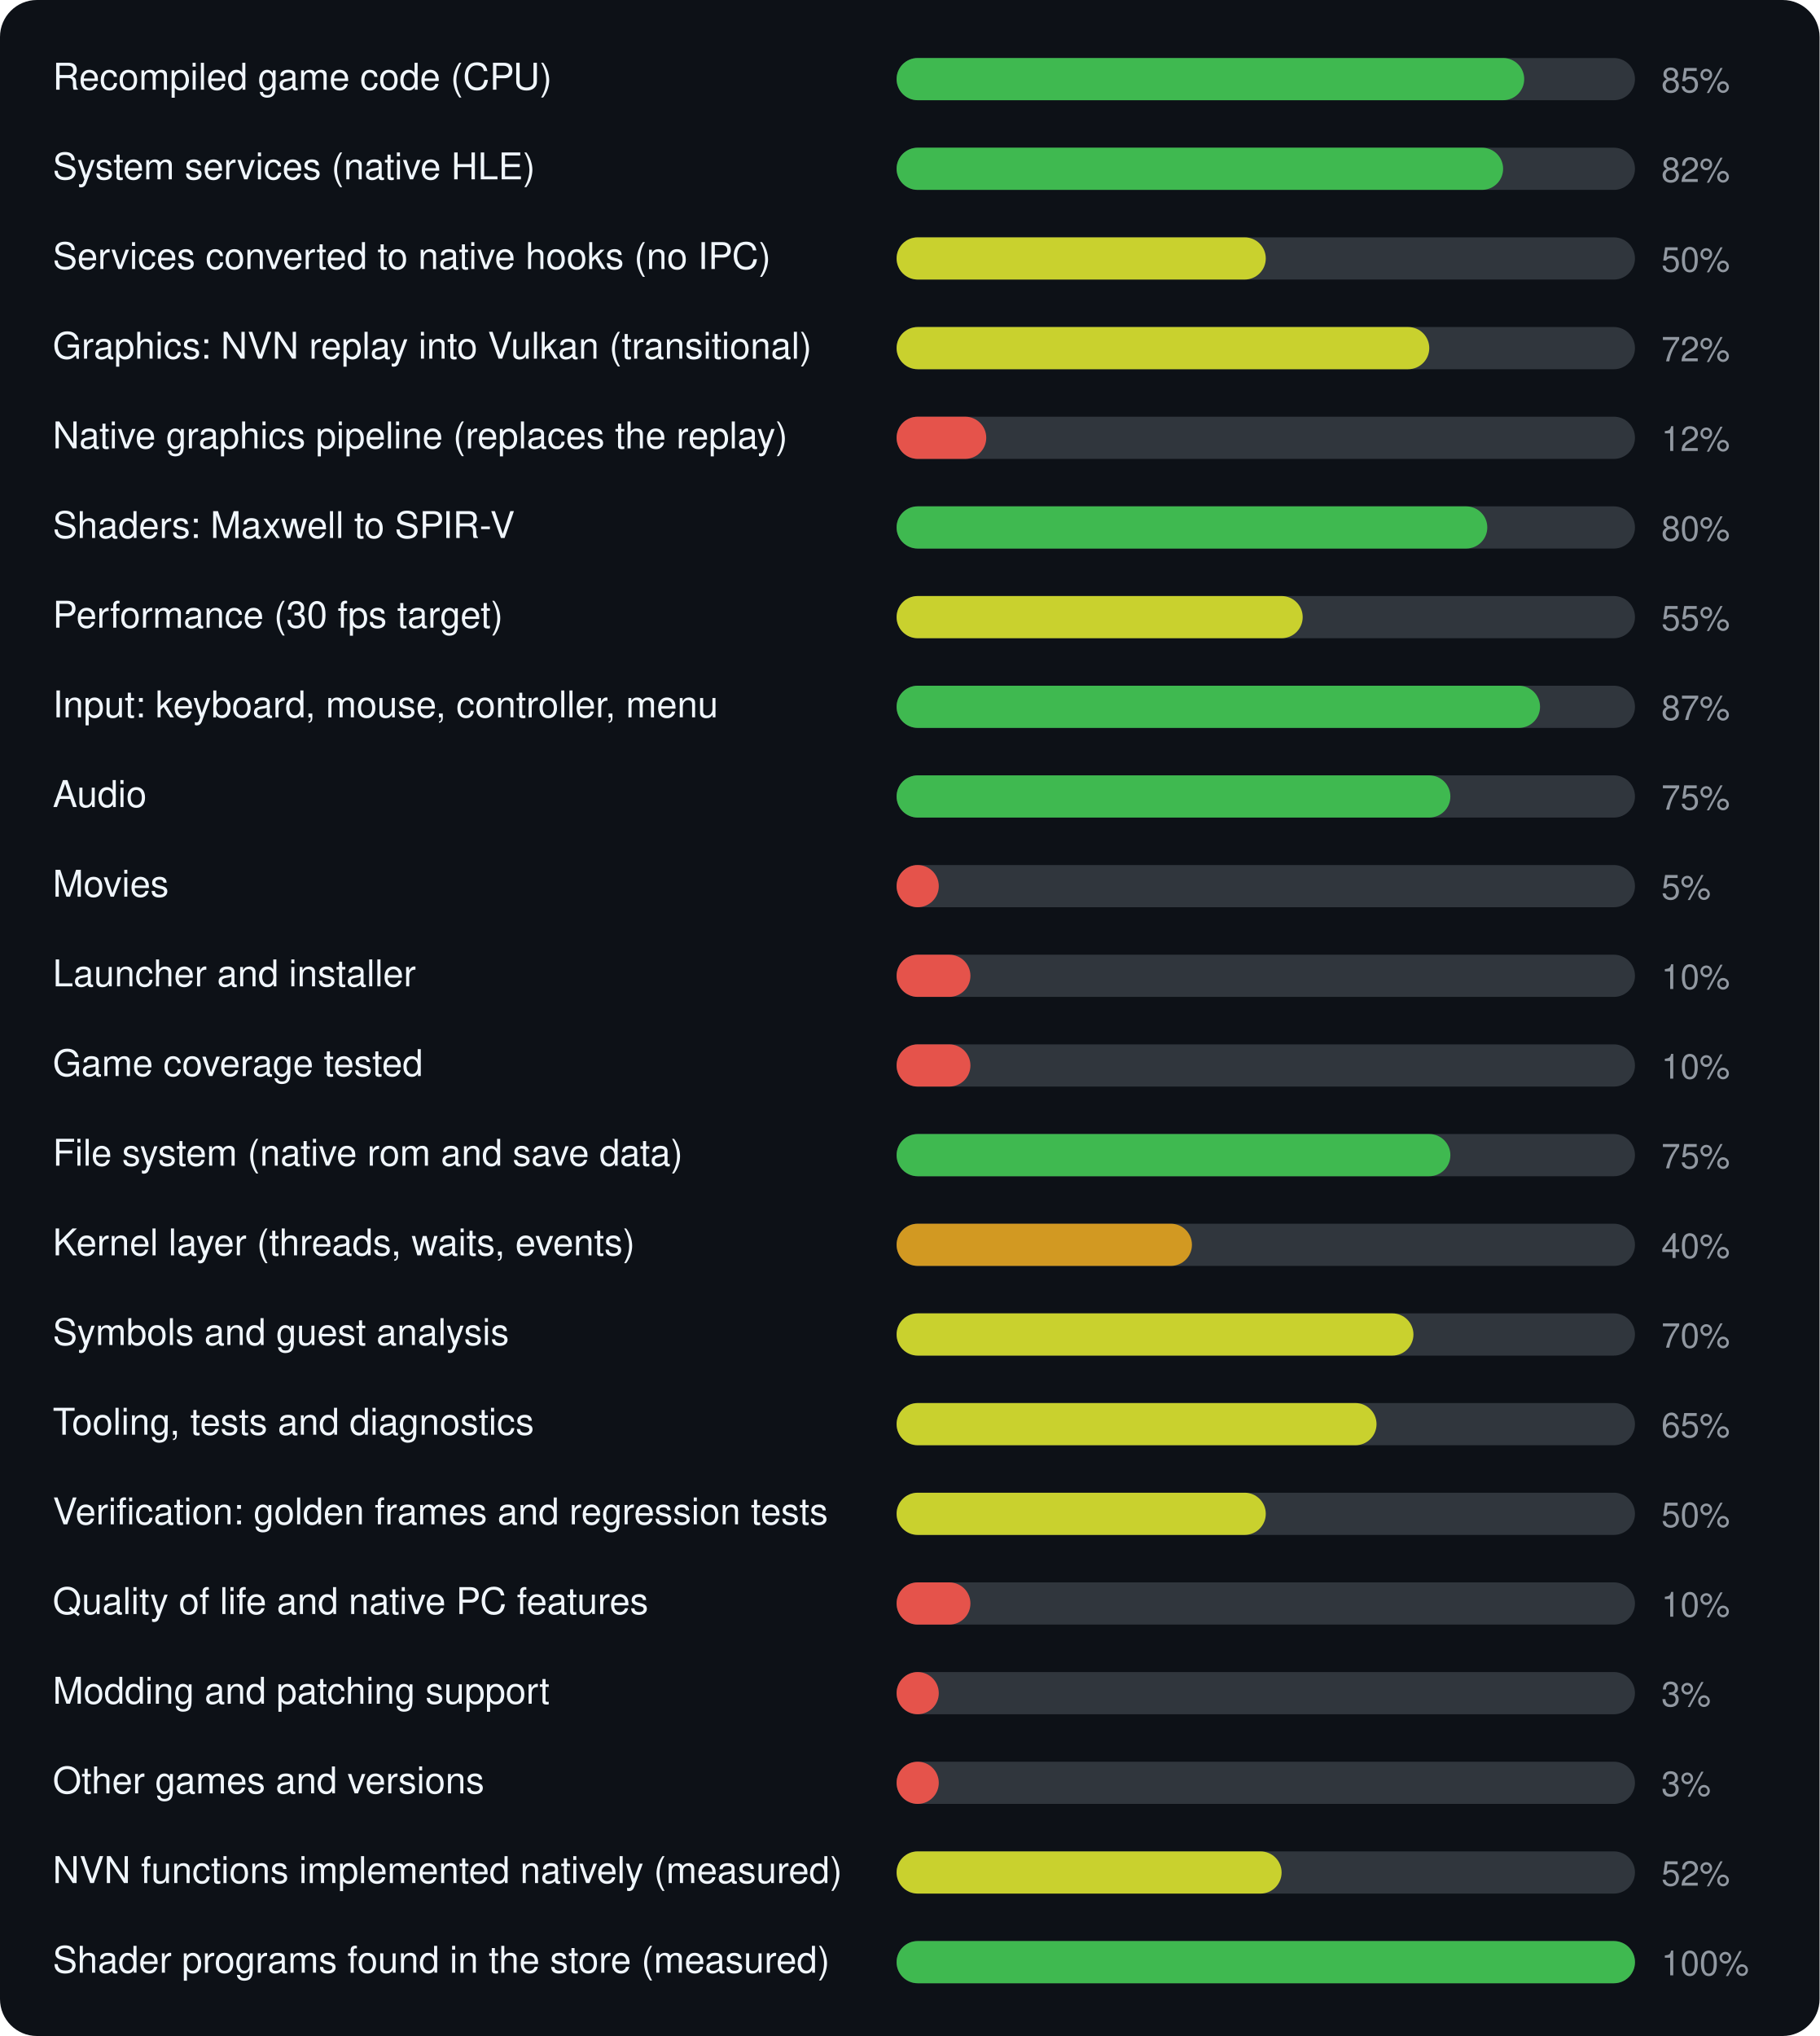
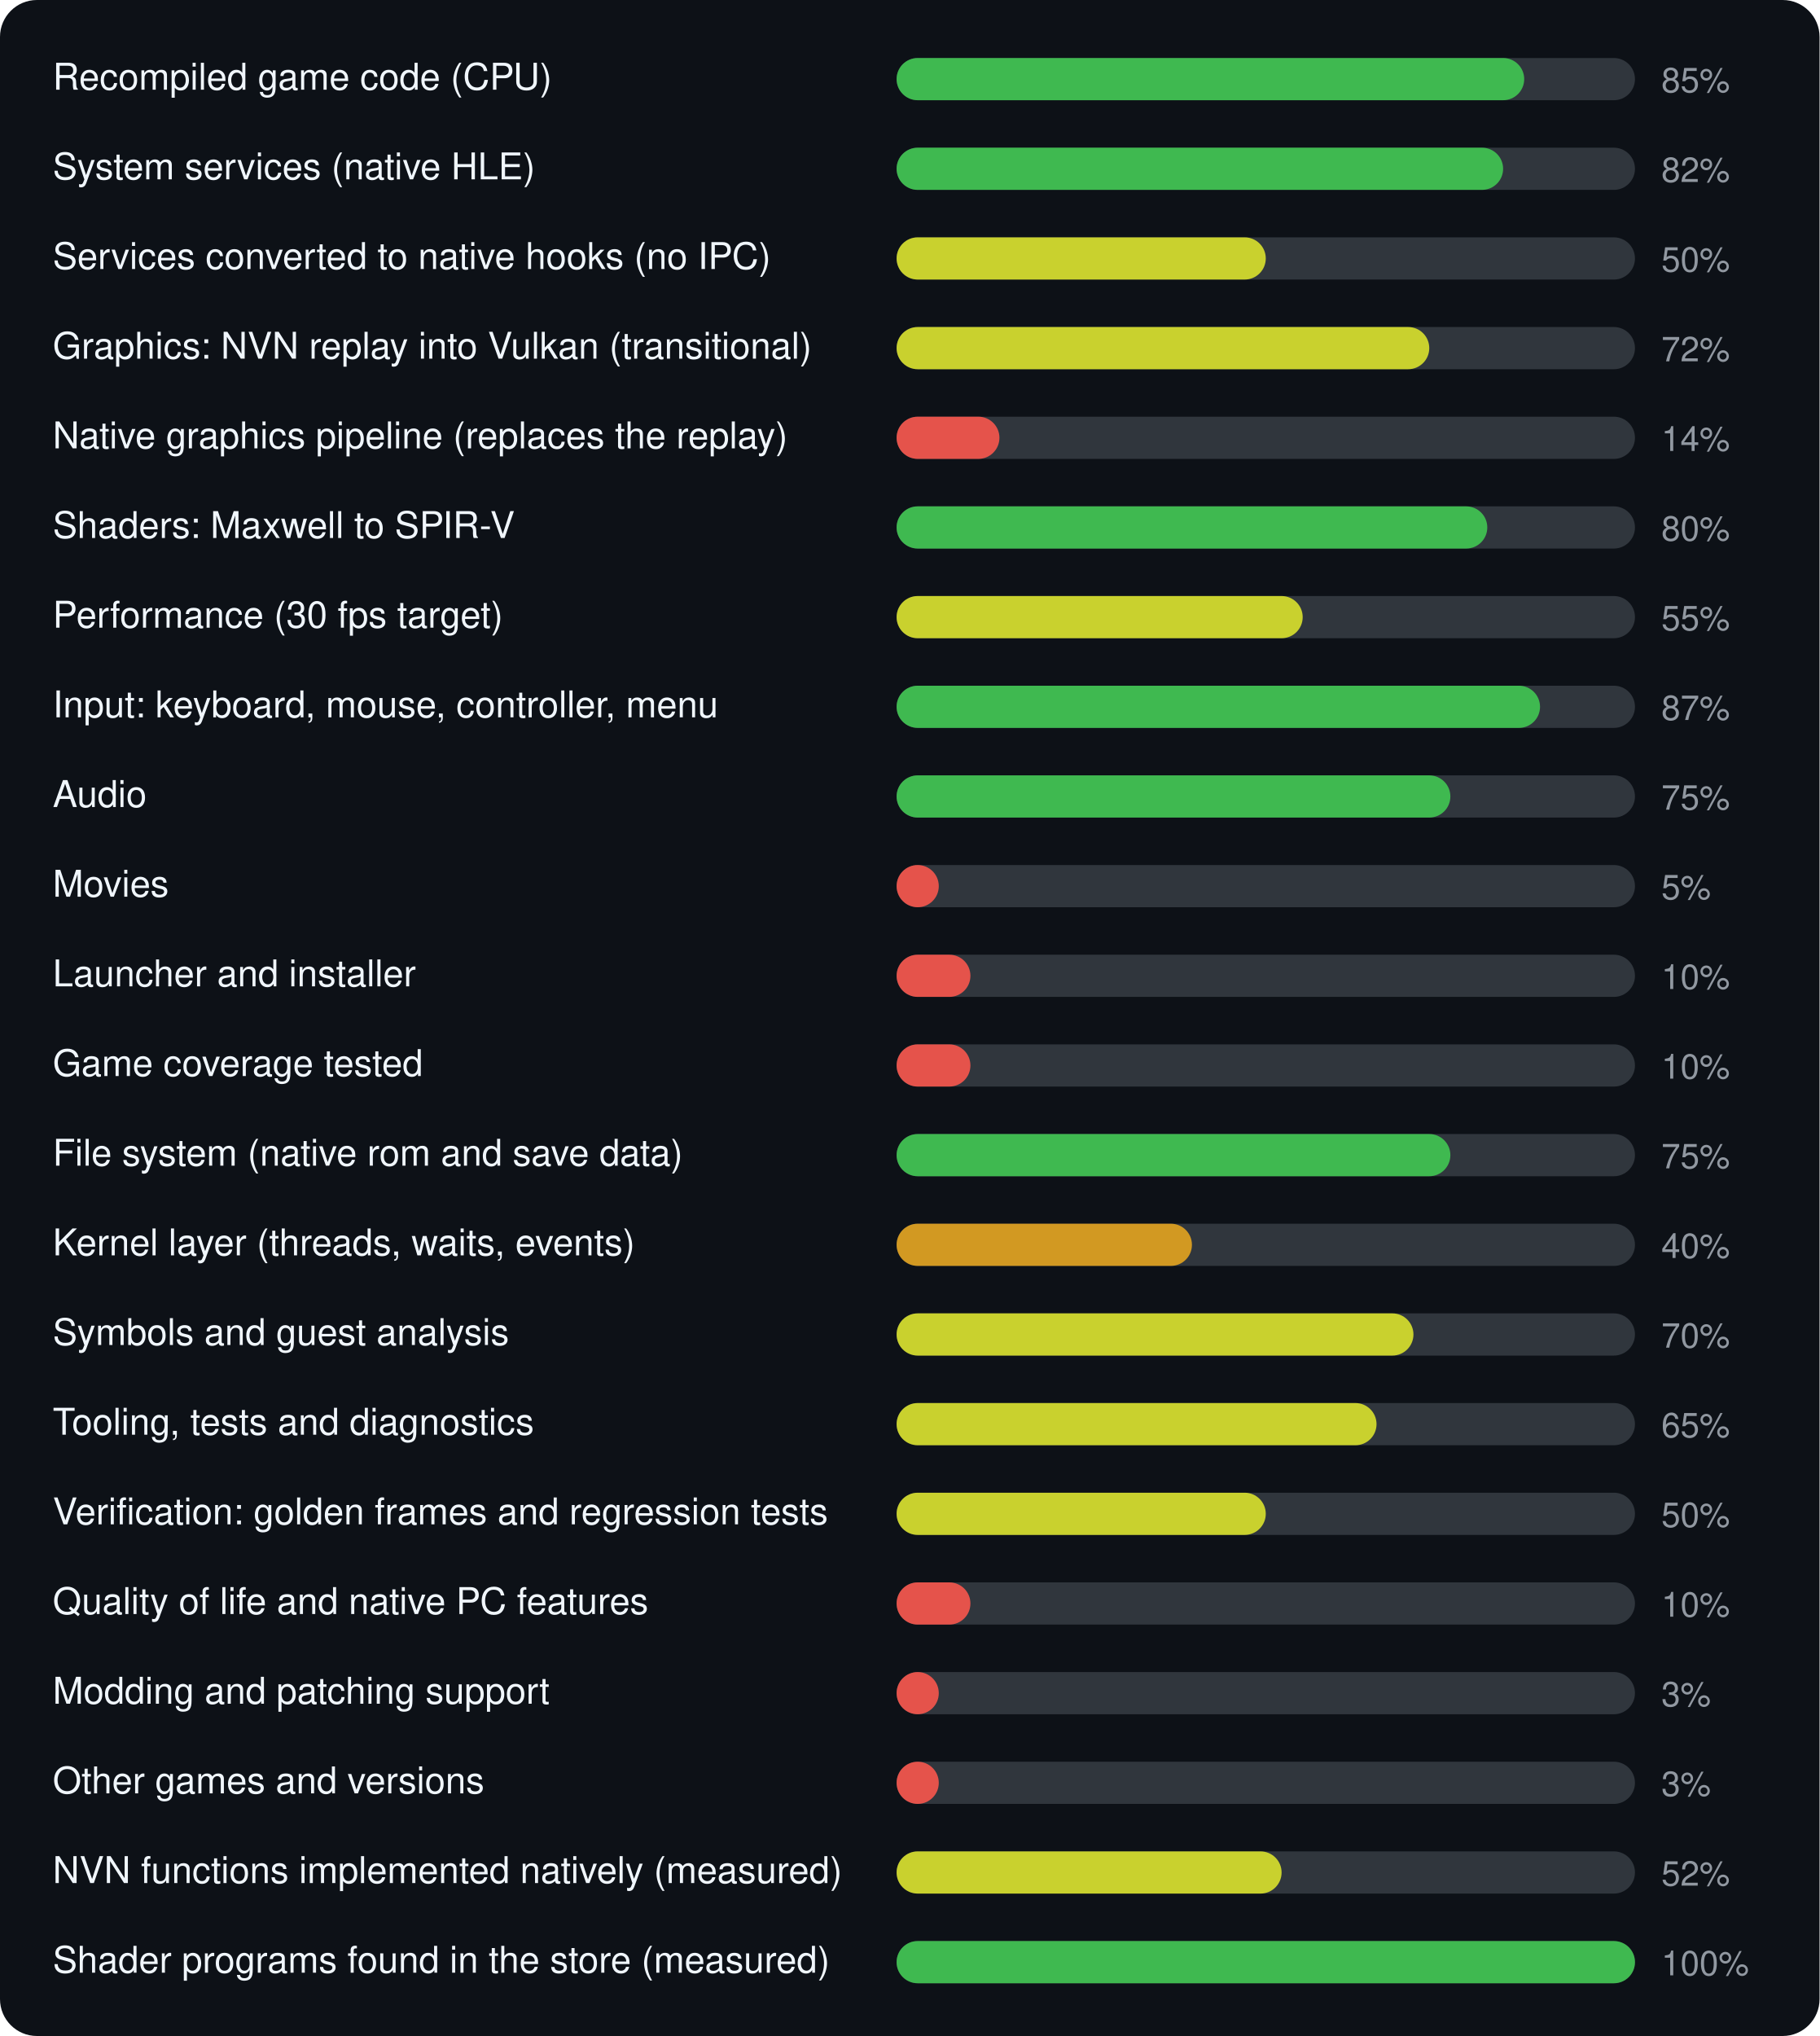
<svg xmlns="http://www.w3.org/2000/svg" width="690" height="772" viewBox="0 0 690 772" role="img" aria-label="Progress by area">
  <style>.t{fill:#f0f6fc;font-family:Segoe UI,Helvetica,Arial,sans-serif}.m{fill:#9198a1;font-family:Segoe UI,Helvetica,Arial,sans-serif}</style>
  <rect width="690" height="772" rx="14" fill="#0d1117" />
  <text class="t" x="20" y="34" font-size="14">Recompiled game code (CPU)</text>
  <rect x="340" y="22" width="280" height="16" rx="8" fill="#30363d" />
  <rect x="340" y="22" width="238" height="16" rx="8" fill="#3fb950" />
  <text class="m" x="630" y="35" font-size="13">85%</text>
  <text class="t" x="20" y="68" font-size="14">System services (native HLE)</text>
  <rect x="340" y="56" width="280" height="16" rx="8" fill="#30363d" />
  <rect x="340" y="56" width="230" height="16" rx="8" fill="#3fb950" />
  <text class="m" x="630" y="69" font-size="13">82%</text>
  <text class="t" x="20" y="102" font-size="14">Services converted to native hooks (no IPC)</text>
  <rect x="340" y="90" width="280" height="16" rx="8" fill="#30363d" />
  <rect x="340" y="90" width="140" height="16" rx="8" fill="#c9d12e" />
  <text class="m" x="630" y="103" font-size="13">50%</text>
  <text class="t" x="20" y="136" font-size="14">Graphics: NVN replay into Vulkan (transitional)</text>
  <rect x="340" y="124" width="280" height="16" rx="8" fill="#30363d" />
  <rect x="340" y="124" width="202" height="16" rx="8" fill="#c9d12e" />
  <text class="m" x="630" y="137" font-size="13">72%</text>
  <text class="t" x="20" y="170" font-size="14">Native graphics pipeline (replaces the replay)</text>
  <rect x="340" y="158" width="280" height="16" rx="8" fill="#30363d" />
-   <rect x="340" y="158" width="34" height="16" rx="8" fill="#e5534b" />
-   <text class="m" x="630" y="171" font-size="13">12%</text>
+   <rect x="340" y="158" width="39" height="16" rx="8" fill="#e5534b" />
+   <text class="m" x="630" y="171" font-size="13">14%</text>
  <text class="t" x="20" y="204" font-size="14">Shaders: Maxwell to SPIR-V</text>
  <rect x="340" y="192" width="280" height="16" rx="8" fill="#30363d" />
  <rect x="340" y="192" width="224" height="16" rx="8" fill="#3fb950" />
  <text class="m" x="630" y="205" font-size="13">80%</text>
  <text class="t" x="20" y="238" font-size="14">Performance (30 fps target)</text>
  <rect x="340" y="226" width="280" height="16" rx="8" fill="#30363d" />
  <rect x="340" y="226" width="154" height="16" rx="8" fill="#c9d12e" />
  <text class="m" x="630" y="239" font-size="13">55%</text>
  <text class="t" x="20" y="272" font-size="14">Input: keyboard, mouse, controller, menu</text>
  <rect x="340" y="260" width="280" height="16" rx="8" fill="#30363d" />
  <rect x="340" y="260" width="244" height="16" rx="8" fill="#3fb950" />
  <text class="m" x="630" y="273" font-size="13">87%</text>
  <text class="t" x="20" y="306" font-size="14">Audio</text>
  <rect x="340" y="294" width="280" height="16" rx="8" fill="#30363d" />
  <rect x="340" y="294" width="210" height="16" rx="8" fill="#3fb950" />
  <text class="m" x="630" y="307" font-size="13">75%</text>
  <text class="t" x="20" y="340" font-size="14">Movies</text>
  <rect x="340" y="328" width="280" height="16" rx="8" fill="#30363d" />
  <rect x="340" y="328" width="16" height="16" rx="8" fill="#e5534b" />
  <text class="m" x="630" y="341" font-size="13">5%</text>
  <text class="t" x="20" y="374" font-size="14">Launcher and installer</text>
  <rect x="340" y="362" width="280" height="16" rx="8" fill="#30363d" />
  <rect x="340" y="362" width="28" height="16" rx="8" fill="#e5534b" />
  <text class="m" x="630" y="375" font-size="13">10%</text>
  <text class="t" x="20" y="408" font-size="14">Game coverage tested</text>
  <rect x="340" y="396" width="280" height="16" rx="8" fill="#30363d" />
  <rect x="340" y="396" width="28" height="16" rx="8" fill="#e5534b" />
  <text class="m" x="630" y="409" font-size="13">10%</text>
  <text class="t" x="20" y="442" font-size="14">File system (native rom and save data)</text>
  <rect x="340" y="430" width="280" height="16" rx="8" fill="#30363d" />
  <rect x="340" y="430" width="210" height="16" rx="8" fill="#3fb950" />
  <text class="m" x="630" y="443" font-size="13">75%</text>
  <text class="t" x="20" y="476" font-size="14">Kernel layer (threads, waits, events)</text>
  <rect x="340" y="464" width="280" height="16" rx="8" fill="#30363d" />
  <rect x="340" y="464" width="112" height="16" rx="8" fill="#d29922" />
  <text class="m" x="630" y="477" font-size="13">40%</text>
  <text class="t" x="20" y="510" font-size="14">Symbols and guest analysis</text>
  <rect x="340" y="498" width="280" height="16" rx="8" fill="#30363d" />
  <rect x="340" y="498" width="196" height="16" rx="8" fill="#c9d12e" />
  <text class="m" x="630" y="511" font-size="13">70%</text>
  <text class="t" x="20" y="544" font-size="14">Tooling, tests and diagnostics</text>
  <rect x="340" y="532" width="280" height="16" rx="8" fill="#30363d" />
  <rect x="340" y="532" width="182" height="16" rx="8" fill="#c9d12e" />
  <text class="m" x="630" y="545" font-size="13">65%</text>
  <text class="t" x="20" y="578" font-size="14">Verification: golden frames and regression tests</text>
  <rect x="340" y="566" width="280" height="16" rx="8" fill="#30363d" />
  <rect x="340" y="566" width="140" height="16" rx="8" fill="#c9d12e" />
  <text class="m" x="630" y="579" font-size="13">50%</text>
  <text class="t" x="20" y="612" font-size="14">Quality of life and native PC features</text>
  <rect x="340" y="600" width="280" height="16" rx="8" fill="#30363d" />
  <rect x="340" y="600" width="28" height="16" rx="8" fill="#e5534b" />
  <text class="m" x="630" y="613" font-size="13">10%</text>
  <text class="t" x="20" y="646" font-size="14">Modding and patching support</text>
  <rect x="340" y="634" width="280" height="16" rx="8" fill="#30363d" />
  <rect x="340" y="634" width="16" height="16" rx="8" fill="#e5534b" />
  <text class="m" x="630" y="647" font-size="13">3%</text>
  <text class="t" x="20" y="680" font-size="14">Other games and versions</text>
  <rect x="340" y="668" width="280" height="16" rx="8" fill="#30363d" />
  <rect x="340" y="668" width="16" height="16" rx="8" fill="#e5534b" />
  <text class="m" x="630" y="681" font-size="13">3%</text>
  <text class="t" x="20" y="714" font-size="14">NVN functions implemented natively (measured)</text>
  <rect x="340" y="702" width="280" height="16" rx="8" fill="#30363d" />
  <rect x="340" y="702" width="146" height="16" rx="8" fill="#c9d12e" />
  <text class="m" x="630" y="715" font-size="13">52%</text>
  <text class="t" x="20" y="748" font-size="14">Shader programs found in the store (measured)</text>
  <rect x="340" y="736" width="280" height="16" rx="8" fill="#30363d" />
  <rect x="340" y="736" width="280" height="16" rx="8" fill="#3fb950" />
  <text class="m" x="630" y="749" font-size="13">100%</text>
</svg>
